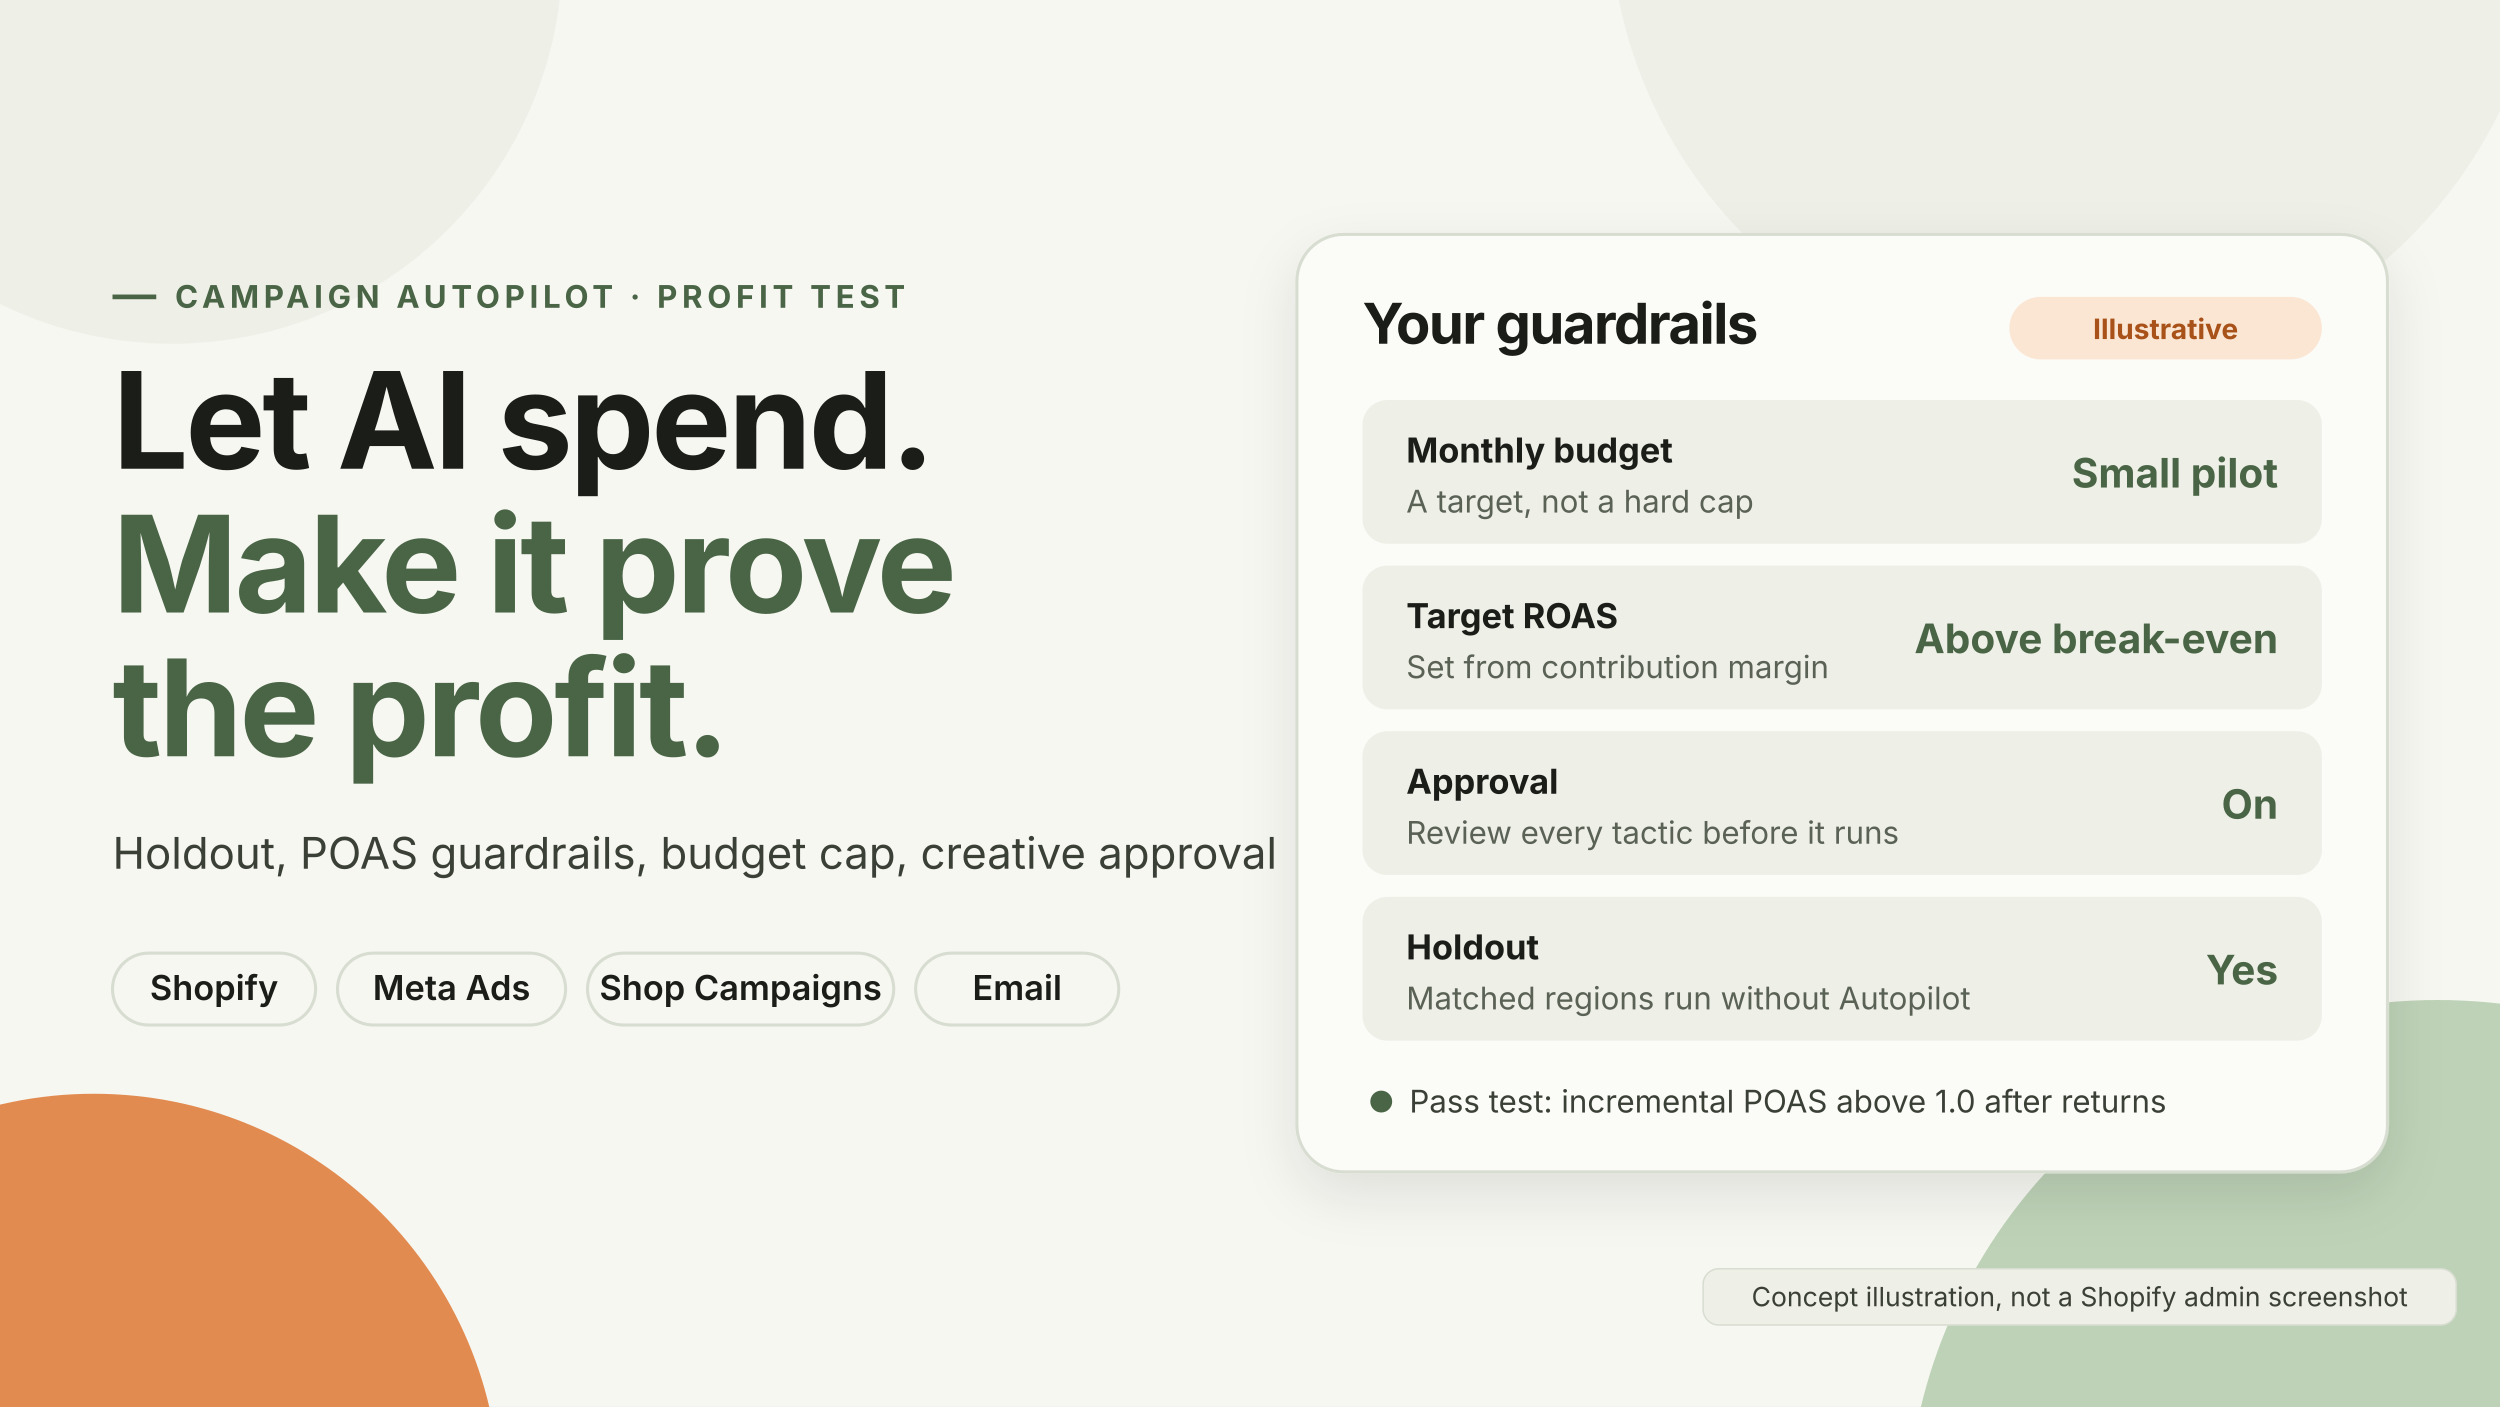
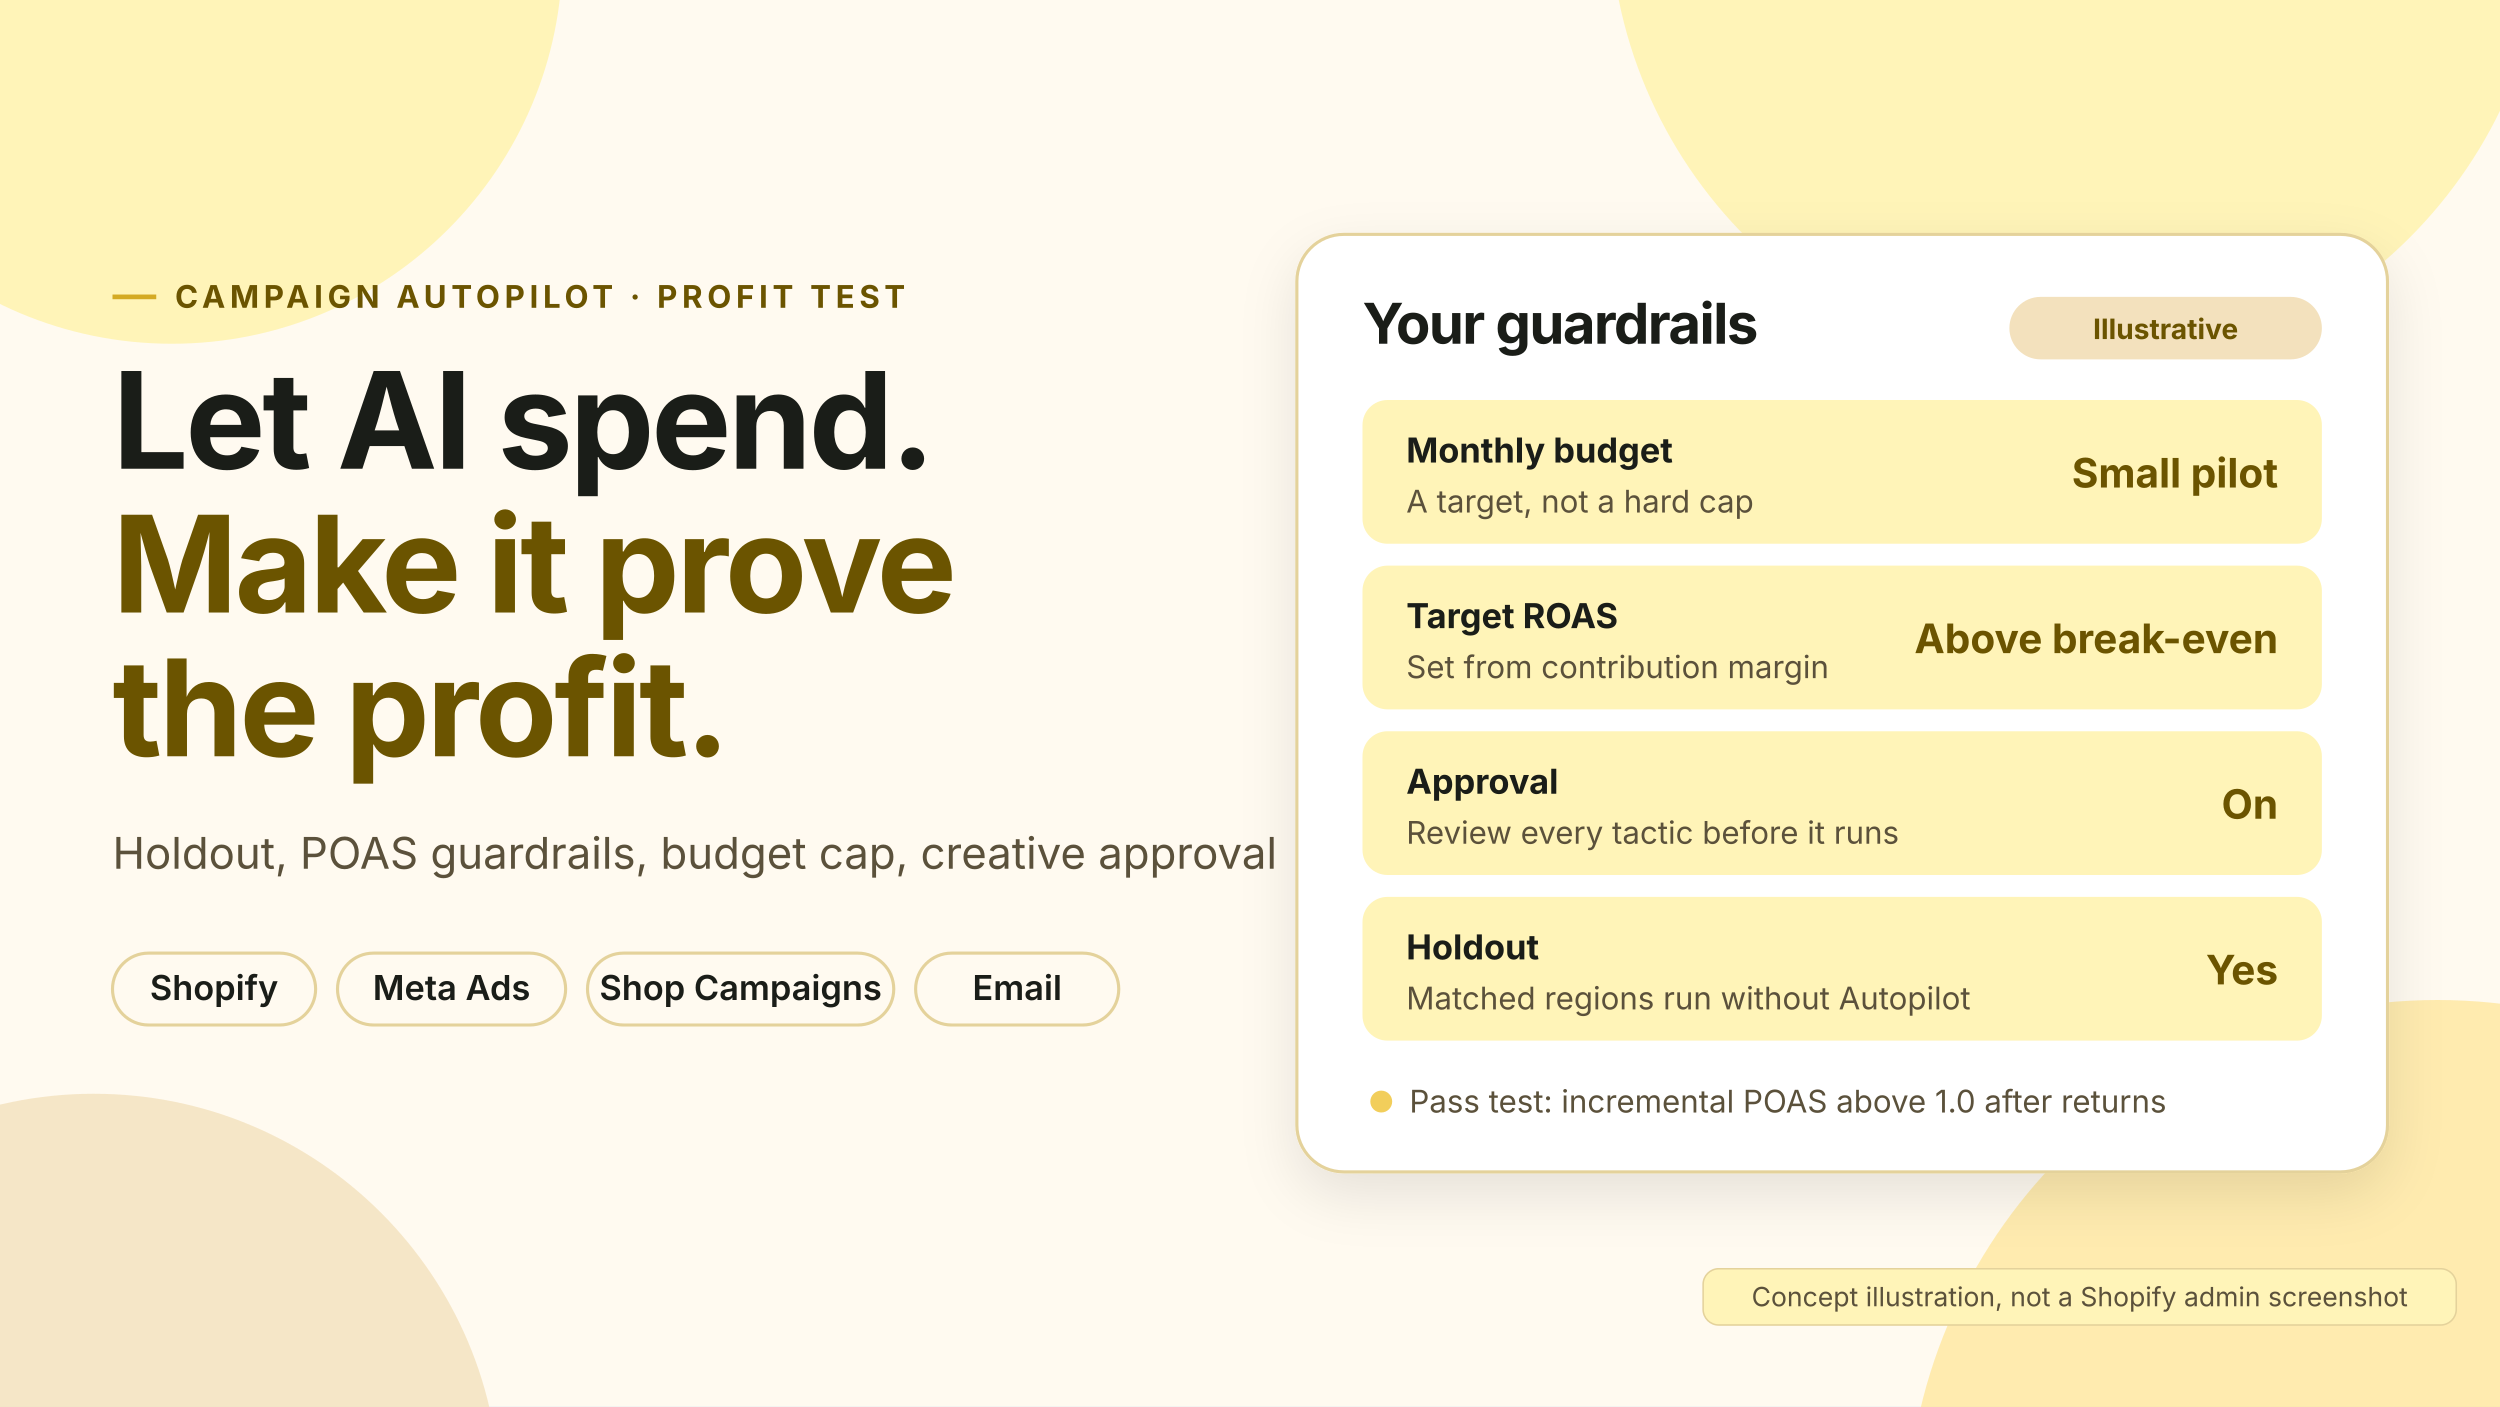
<svg xmlns="http://www.w3.org/2000/svg" viewBox="0 0 1600 900" width="1600" height="900" role="img" aria-labelledby="t d">
  <defs>
    <filter id="sh" x="-10%" y="-10%" width="120%" height="125%">
      <feDropShadow dx="0" dy="14" stdDeviation="18" flood-color="#1a1d18" flood-opacity="0.10" />
    </filter>
  </defs>
+   <style>
+     [fill="#f7f7f2"] { fill: #fffaf0; }
+     [fill="#eeefe7"] { fill: #fff4b8; }
+     [fill="#a9c6a3"] { fill: #ffe69a; }
+     [fill="#dfe9da"] { fill: #f3e1bd; }
+     [fill="#496546"] { fill: #f2ce5b; }
+     text[fill="#496546"] { fill: #6b5400; }
+     [fill="#fbfbf7"] { fill: #ffffff; }
+     [fill="#d8ddd1"] { fill: #f2e3b5; }
+     [fill="#ffffff"] { fill: #1a1a1a; }
+     [fill="#3b4037"] { fill: #5b513b; }
+     [fill="#5a6155"] { fill: #5b513b; }
+     [stroke="#496546"] { stroke: #d4aa24; }
+     [stroke="#d8ddd1"] { stroke: #e4d29b; }
+   </style>
  <rect width="1600" height="900" fill="#f7f7f2" />
  <circle cx="110" cy="-30" r="250" fill="#eeefe7" />
  <circle cx="1330" cy="-60" r="300" fill="#eeefe7" />
  <circle cx="1560" cy="980" r="340" fill="#a9c6a3" opacity="0.75" />
-   <circle cx="60" cy="960" r="260" fill="#e0803f" opacity="0.9" />
+   <circle cx="60" cy="960" r="260" fill="#dfe9da" opacity="0.8" />
  <g font-family="Inter, 'Segoe UI', Roboto, Helvetica, Arial, sans-serif">
    <line x1="72" y1="190" x2="100" y2="190" stroke="#496546" stroke-width="3" />
    <text x="112" y="197" font-size="20" font-weight="700" letter-spacing="3" fill="#496546">CAMPAIGN AUTOPILOT · PROFIT TEST</text>
    <text x="72" y="300" font-size="86" font-weight="700" letter-spacing="-2" fill="#1a1d18">Let AI spend.</text>
    <text x="72" y="392" font-size="86" font-weight="700" letter-spacing="-2" fill="#496546">Make it prove</text>
    <text x="72" y="484" font-size="86" font-weight="700" letter-spacing="-2" fill="#496546">the profit.</text>
    <text x="72" y="556" font-size="28" fill="#3b4037">Holdout, POAS guardrails, budget cap, creative approval</text>
    <g font-size="22" font-weight="600" fill="#1a1d18">
      <rect x="72" y="610" width="130" height="46" rx="23" fill="#f7f7f2" stroke="#d8ddd1" stroke-width="2" />
      <text x="137" y="640" text-anchor="middle">Shopify</text>
      <rect x="216" y="610" width="146" height="46" rx="23" fill="#f7f7f2" stroke="#d8ddd1" stroke-width="2" />
      <text x="289" y="640" text-anchor="middle">Meta Ads</text>
      <rect x="376" y="610" width="196" height="46" rx="23" fill="#f7f7f2" stroke="#d8ddd1" stroke-width="2" />
      <text x="474" y="640" text-anchor="middle">Shop Campaigns</text>
      <rect x="586" y="610" width="130" height="46" rx="23" fill="#f7f7f2" stroke="#d8ddd1" stroke-width="2" />
      <text x="651" y="640" text-anchor="middle">Email</text>
    </g>
    <g filter="url(#sh)">
      <rect x="830" y="150" width="698" height="600" rx="30" fill="#fbfbf7" stroke="#d8ddd1" stroke-width="2" />
    </g>
    <text x="872" y="220" font-size="36" font-weight="700" letter-spacing="-1" fill="#1a1d18">Your guardrails</text>
-     <rect x="1286" y="190" width="200" height="40" rx="20" fill="#fbe6d4" />
-     <text x="1386" y="217" text-anchor="middle" font-size="18" font-weight="700" fill="#a8521a">Illustrative</text>
+     <rect x="1286" y="190" width="200" height="40" rx="20" fill="#dfe9da" />
+     <text x="1386" y="217" text-anchor="middle" font-size="18" font-weight="700" fill="#496546">Illustrative</text>
    <rect x="872" y="256" width="614" height="92" rx="16" fill="#eeefe7" />
    <text x="900" y="296" font-size="22" font-weight="700" fill="#1a1d18">Monthly budget</text>
    <text x="900" y="328" font-size="20" fill="#5a6155">A target, not a hard cap</text>
    <text x="1458" y="312" text-anchor="end" font-size="26" font-weight="700" fill="#496546">Small pilot</text>
    <rect x="872" y="362" width="614" height="92" rx="16" fill="#eeefe7" />
    <text x="900" y="402" font-size="22" font-weight="700" fill="#1a1d18">Target ROAS</text>
    <text x="900" y="434" font-size="20" fill="#5a6155">Set from contribution margin</text>
    <text x="1458" y="418" text-anchor="end" font-size="26" font-weight="700" fill="#496546">Above break-even</text>
    <rect x="872" y="468" width="614" height="92" rx="16" fill="#eeefe7" />
    <text x="900" y="508" font-size="22" font-weight="700" fill="#1a1d18">Approval</text>
    <text x="900" y="540" font-size="20" fill="#5a6155">Review every tactic before it runs</text>
    <text x="1458" y="524" text-anchor="end" font-size="26" font-weight="700" fill="#496546">On</text>
    <rect x="872" y="574" width="614" height="92" rx="16" fill="#eeefe7" />
    <text x="900" y="614" font-size="22" font-weight="700" fill="#1a1d18">Holdout</text>
    <text x="900" y="646" font-size="20" fill="#5a6155">Matched regions run without Autopilot</text>
    <text x="1458" y="630" text-anchor="end" font-size="26" font-weight="700" fill="#496546">Yes</text>
    <circle cx="884" cy="705" r="7" fill="#496546" />
    <text x="902" y="712" font-size="20" fill="#3b4037">Pass test: incremental POAS above 1.0 after returns</text>
  </g>
  <rect x="1090" y="812" width="482" height="36" rx="10" fill="#eeefe7" stroke="#d8ddd1" />
  <text x="1331" y="836" text-anchor="middle" font-family="Inter, 'Segoe UI', Roboto, Helvetica, Arial, sans-serif" font-size="17" fill="#3b4037">Concept illustration, not a Shopify admin screenshot</text>
</svg>
